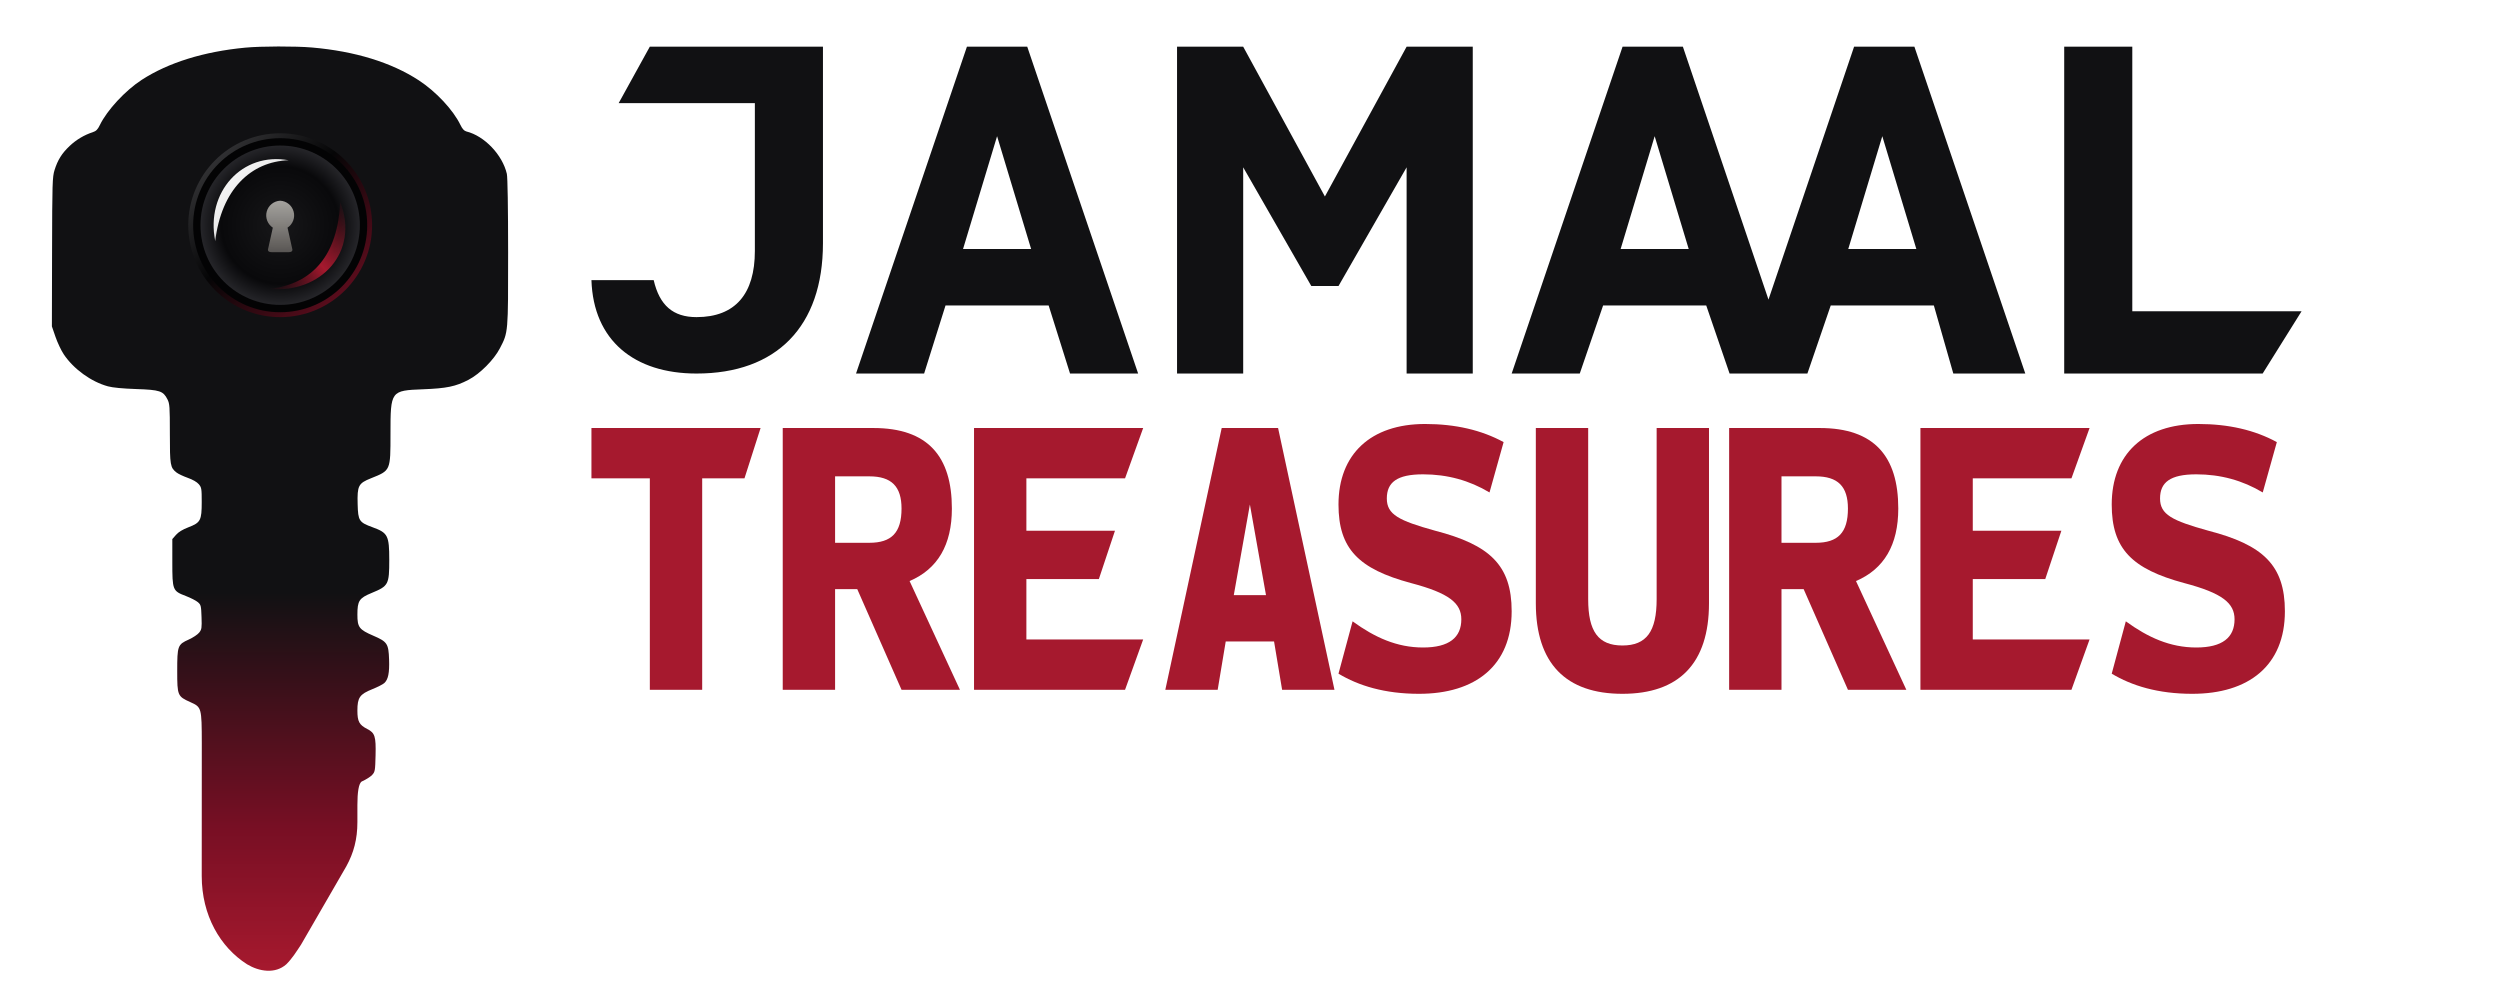
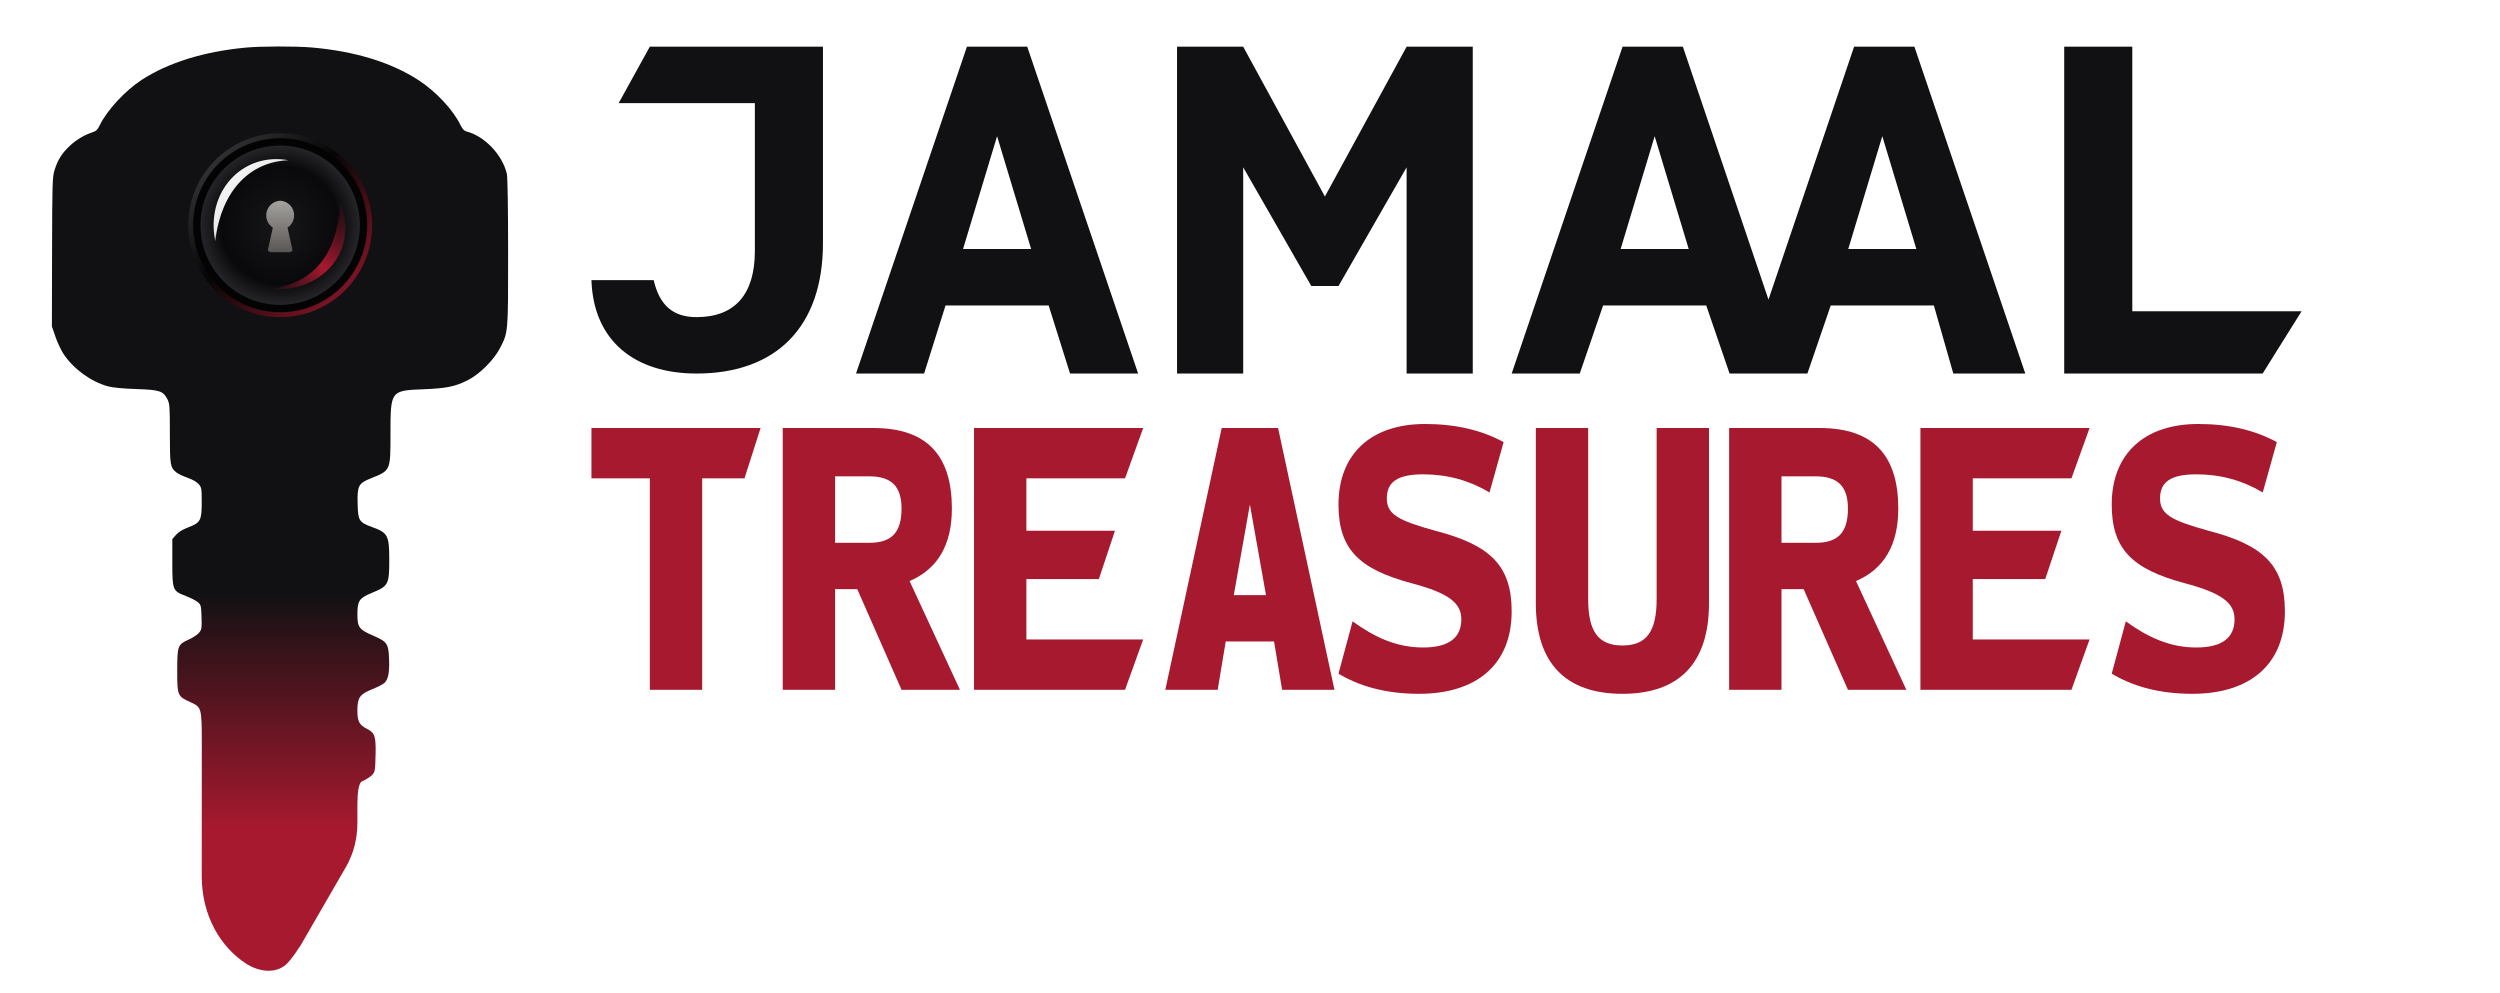
<svg xmlns="http://www.w3.org/2000/svg" viewBox="-24 -24 1285 510" role="img" aria-label="Jamaal Treasures">
  <defs>
    <linearGradient id="crimson" gradientUnits="userSpaceOnUse" x1="0" y1="575" x2="0" y2="960">
      <stop offset="0" stop-color="#111113" />
      <stop offset=".2" stop-color="#111113" />
-       <stop offset=".7" stop-color="#780F24" />
-       <stop offset="1" stop-color="#A6192E" />
+       <stop offset=".7" stop-color="#A7192F" />
+       <stop offset="1" stop-color="#A7192F" />
    </linearGradient>
    <radialGradient id="lens">
      <stop offset="0" stop-color="#171719" />
      <stop offset=".74" stop-color="#09090b" />
      <stop offset="1" stop-color="#252529" />
    </radialGradient>
    <linearGradient id="rim" x2="1" y2="1">
      <stop stop-color="#454548" />
      <stop offset=".45" stop-color="#050506" />
-       <stop offset="1" stop-color="#780F24" />
+       <stop offset="1" stop-color="#A7192F" />
    </linearGradient>
    <linearGradient id="reflection" x1="0" y1="0" x2="1" y2="1">
      <stop stop-color="#fff" />
      <stop offset=".45" stop-color="#eaeaea" />
      <stop offset="1" stop-color="#555" stop-opacity="0" />
    </linearGradient>
    <linearGradient id="red-reflection" x1="0" y1="1" x2="1" y2="0">
-       <stop stop-color="#780F24" stop-opacity="0" />
-       <stop offset=".48" stop-color="#A6192E" />
-       <stop offset="1" stop-color="#A6192E" stop-opacity="0" />
+       <stop stop-color="#A7192F" stop-opacity="0" />
+       <stop offset=".48" stop-color="#A7192F" />
+       <stop offset="1" stop-color="#A7192F" stop-opacity="0" />
    </linearGradient>
    <linearGradient id="keyhole-metal" x1="0" y1="0" x2="0" y2="1">
      <stop stop-color="#d5d2cc" />
      <stop offset="1" stop-color="#716d69" />
    </linearGradient>
  </defs>
  <style>.key{transform-origin:627px 580px;animation:jt-pulse 4.8s ease-in-out infinite}@keyframes jt-pulse{0%,100%{transform:scale(1)}50%{transform:scale(1.022)}}@media(prefers-reduced-motion:reduce){.key{animation:none}}</style>
  <g transform="translate(-275 -130) scale(.63)">
    <g class="key">
      <path fill="url(#crimson)" fill-rule="evenodd" d="M 598.500 207.128 C 564.646 210.355, 535.822 219.315, 514.108 233.362 C 500.704 242.032, 485.763 258.142, 479.908 270.236 C 478.113 273.943, 476.842 275.222, 474.058 276.122 C 467.162 278.353, 460.607 282.259, 455.237 287.338 C 448.872 293.357, 445.480 298.784, 442.900 307.075 C 441.169 312.637, 441.021 317.548, 440.889 373.815 L 440.748 434.552 443.684 443.070 C 445.299 447.755, 448.305 454.128, 450.366 457.232 C 458.352 469.263, 472.749 479.713, 486.500 483.460 C 490.360 484.511, 498.564 485.299, 509.500 485.667 C 528.825 486.319, 531.536 487.210, 535.031 494.061 C 536.828 497.584, 537 500.021, 537 522.010 C 537 547.990, 537.300 549.731, 542.472 553.799 C 543.853 554.885, 547.955 556.824, 551.586 558.106 C 555.680 559.551, 559.104 561.523, 560.595 563.295 C 562.835 565.957, 563 566.954, 562.996 577.827 C 562.991 592.888, 562.060 594.656, 552.129 598.451 C 547.438 600.243, 544.064 602.302, 542.040 604.607 L 539 608.070 539.004 626.785 C 539.008 649.832, 539.227 650.383, 549.994 654.498 C 553.938 656.005, 558.365 658.270, 559.833 659.531 C 562.333 661.680, 562.521 662.441, 562.836 671.668 C 563.142 680.640, 562.973 681.764, 560.923 684.371 C 559.686 685.943, 555.850 688.497, 552.399 690.045 C 543.373 694.095, 543 695.118, 543 715.815 C 543 735.753, 543.280 736.415, 553.704 741.092 C 562.885 745.211, 562.987 745.578, 563.058 774.718 C 563.1 823 563 865 563 883 C 563 915 578 941 600 955 C 610 961 623 963 632 955 C 637 950 640 945 644 939 L 681 875 C 687 864 690 853 690 839 L 690 825 C 690 815 691 807 693.767 805.740 C 696.920 804.362, 700.625 802.021, 702 800.539 C 704.365 797.991, 704.518 797.125, 704.826 784.519 C 705.204 769.057, 704.312 766.220, 698.074 763.038 C 691.503 759.686, 690 756.888, 690 748.013 C 690 737.378, 691.891 734.661, 702.160 730.545 C 706.371 728.857, 710.762 726.621, 711.917 725.575 C 715.148 722.651, 716.232 717.330, 715.850 706.266 C 715.404 693.371, 714.373 691.818, 702.997 686.913 C 691.428 681.925, 689.999 680.032, 690.004 669.694 C 690.009 658.413, 691.438 656.246, 701.654 652.024 C 715.382 646.352, 716 645.187, 716 624.984 C 716 605.217, 714.854 602.973, 702.454 598.451 C 691.373 594.409, 690.561 593.164, 690.207 579.672 C 689.809 564.473, 690.778 562.590, 701.119 558.451 C 717.156 552.032, 717 552.390, 717 522.052 C 717 487.121, 717.179 486.876, 743.495 485.857 C 762.833 485.108, 770.042 483.618, 780.500 478.209 C 789.938 473.327, 801.337 461.912, 806.266 452.408 C 813.086 439.255, 813.003 440.228, 812.976 374.040 C 812.961 337.541, 812.560 312.802, 811.939 310.112 C 808.355 294.562, 793.644 279.145, 778.917 275.505 C 777.118 275.061, 775.646 273.446, 774.067 270.183 C 768.154 257.970, 754.206 243.016, 740.172 233.844 C 717.756 219.192, 688.086 210.061, 653 207.015 C 639.526 205.846, 611.342 205.904, 598.500 207.128 Z" />
      <g aria-label="Lens reflection">
        <circle cx="627" cy="352" r="75" fill="url(#rim)" />
        <circle cx="627" cy="352" r="71" fill="#030304" />
        <circle cx="627" cy="352" r="65" fill="url(#lens)" />
        <path d="M574 365 C566 325 596 292 634 299 C603 300 579 323 574 365Z" fill="url(#reflection)" />
        <path d="M676 333 C692 374 660 408 618 404 C654 400 674 376 676 333Z" fill="url(#red-reflection)" />
        <path d="M627 332 A12 12 0 0 0 621 354 L617 372 Q617 374 620 374 H634 Q637 374 637 372 L633 354 A12 12 0 0 0 627 332Z" fill="url(#keyhole-metal)" opacity=".75" />
      </g>
    </g>
  </g>
  <g transform="translate(280 0)">
    <g fill="#111113">
      <path d="M30 0H119V101C119 144 95 168 54 168C22 168 1 151 0 120H32C35 133 42 139 54 139C74 139 84 127 84 105V29H14Z" />
      <path fill-rule="evenodd" d="M136 168 193 0H224L281 168H246L235 133H182L171 168ZM191 104H226L208.5 46Z" />
      <path d="M301 168V0H335L377 77 419 0H453V168H419V62L384 123H370L335 62V168Z" />
      <path fill-rule="evenodd" d="M473 168 530 0H561L605 130 649 0H680L737 168H700L690 133H637L625 168H585L573 133H520L508 168ZM529 104H564L546.5 46ZM646 104H681L663.5 46Z" />
      <path d="M757 0H792V136H879L859 168H757Z" />
    </g>
-     <g fill="#A6192E" fill-rule="evenodd" transform="translate(0 196) scale(1.035)">
+     <g fill="#A7192F" fill-rule="evenodd" transform="translate(0 196) scale(1.035)">
      <path transform="translate(0 0)" d="M0 0H84L76 25H55V130H29V25H0Z" />
      <path transform="translate(95 0)" d="M0 130V0H45C72 0 84 14 84 40C84 58 77 70 63 76L88 130H59L37 80H26V130ZM26 24V57H43C54 57 59 52 59 40C59 29 54 24 43 24Z" />
      <path transform="translate(190 0)" d="M0 0H84L75 25H26V51H70L62 75H26V105H84L75 130H0Z" />
      <path transform="translate(285 0)" d="M0 130 28 0H56L84 130H58L54 106H30L26 130ZM34 83H50L42 38Z" />
      <path transform="translate(371 0)" d="M82 7 75 32C65 26 54 23 42 23C29 23 24 27 24 35C24 43 30 46 48 51C75 58 86 68 86 91C86 118 68 132 40 132C23 132 10 128 0 122L7 96C18 104 29 109 42 109C55 109 61 104 61 95C61 87 55 82 36 77C10 70 0 60 0 38C0 13 16 -2 43 -2C58 -2 71 1 82 7Z" />
      <path transform="translate(469 0)" d="M0 0H26V85C26 101 31 108 43 108C55 108 60 101 60 85V0H86V87C86 117 71 132 43 132C15 132 0 117 0 87Z" />
      <path transform="translate(565 0)" d="M0 130V0H45C72 0 84 14 84 40C84 58 77 70 63 76L88 130H59L37 80H26V130ZM26 24V57H43C54 57 59 52 59 40C59 29 54 24 43 24Z" />
      <path transform="translate(660 0)" d="M0 0H84L75 25H26V51H70L62 75H26V105H84L75 130H0Z" />
      <path transform="translate(755 0)" d="M82 7 75 32C65 26 54 23 42 23C29 23 24 27 24 35C24 43 30 46 48 51C75 58 86 68 86 91C86 118 68 132 40 132C23 132 10 128 0 122L7 96C18 104 29 109 42 109C55 109 61 104 61 95C61 87 55 82 36 77C10 70 0 60 0 38C0 13 16 -2 43 -2C58 -2 71 1 82 7Z" />
    </g>
  </g>
</svg>
